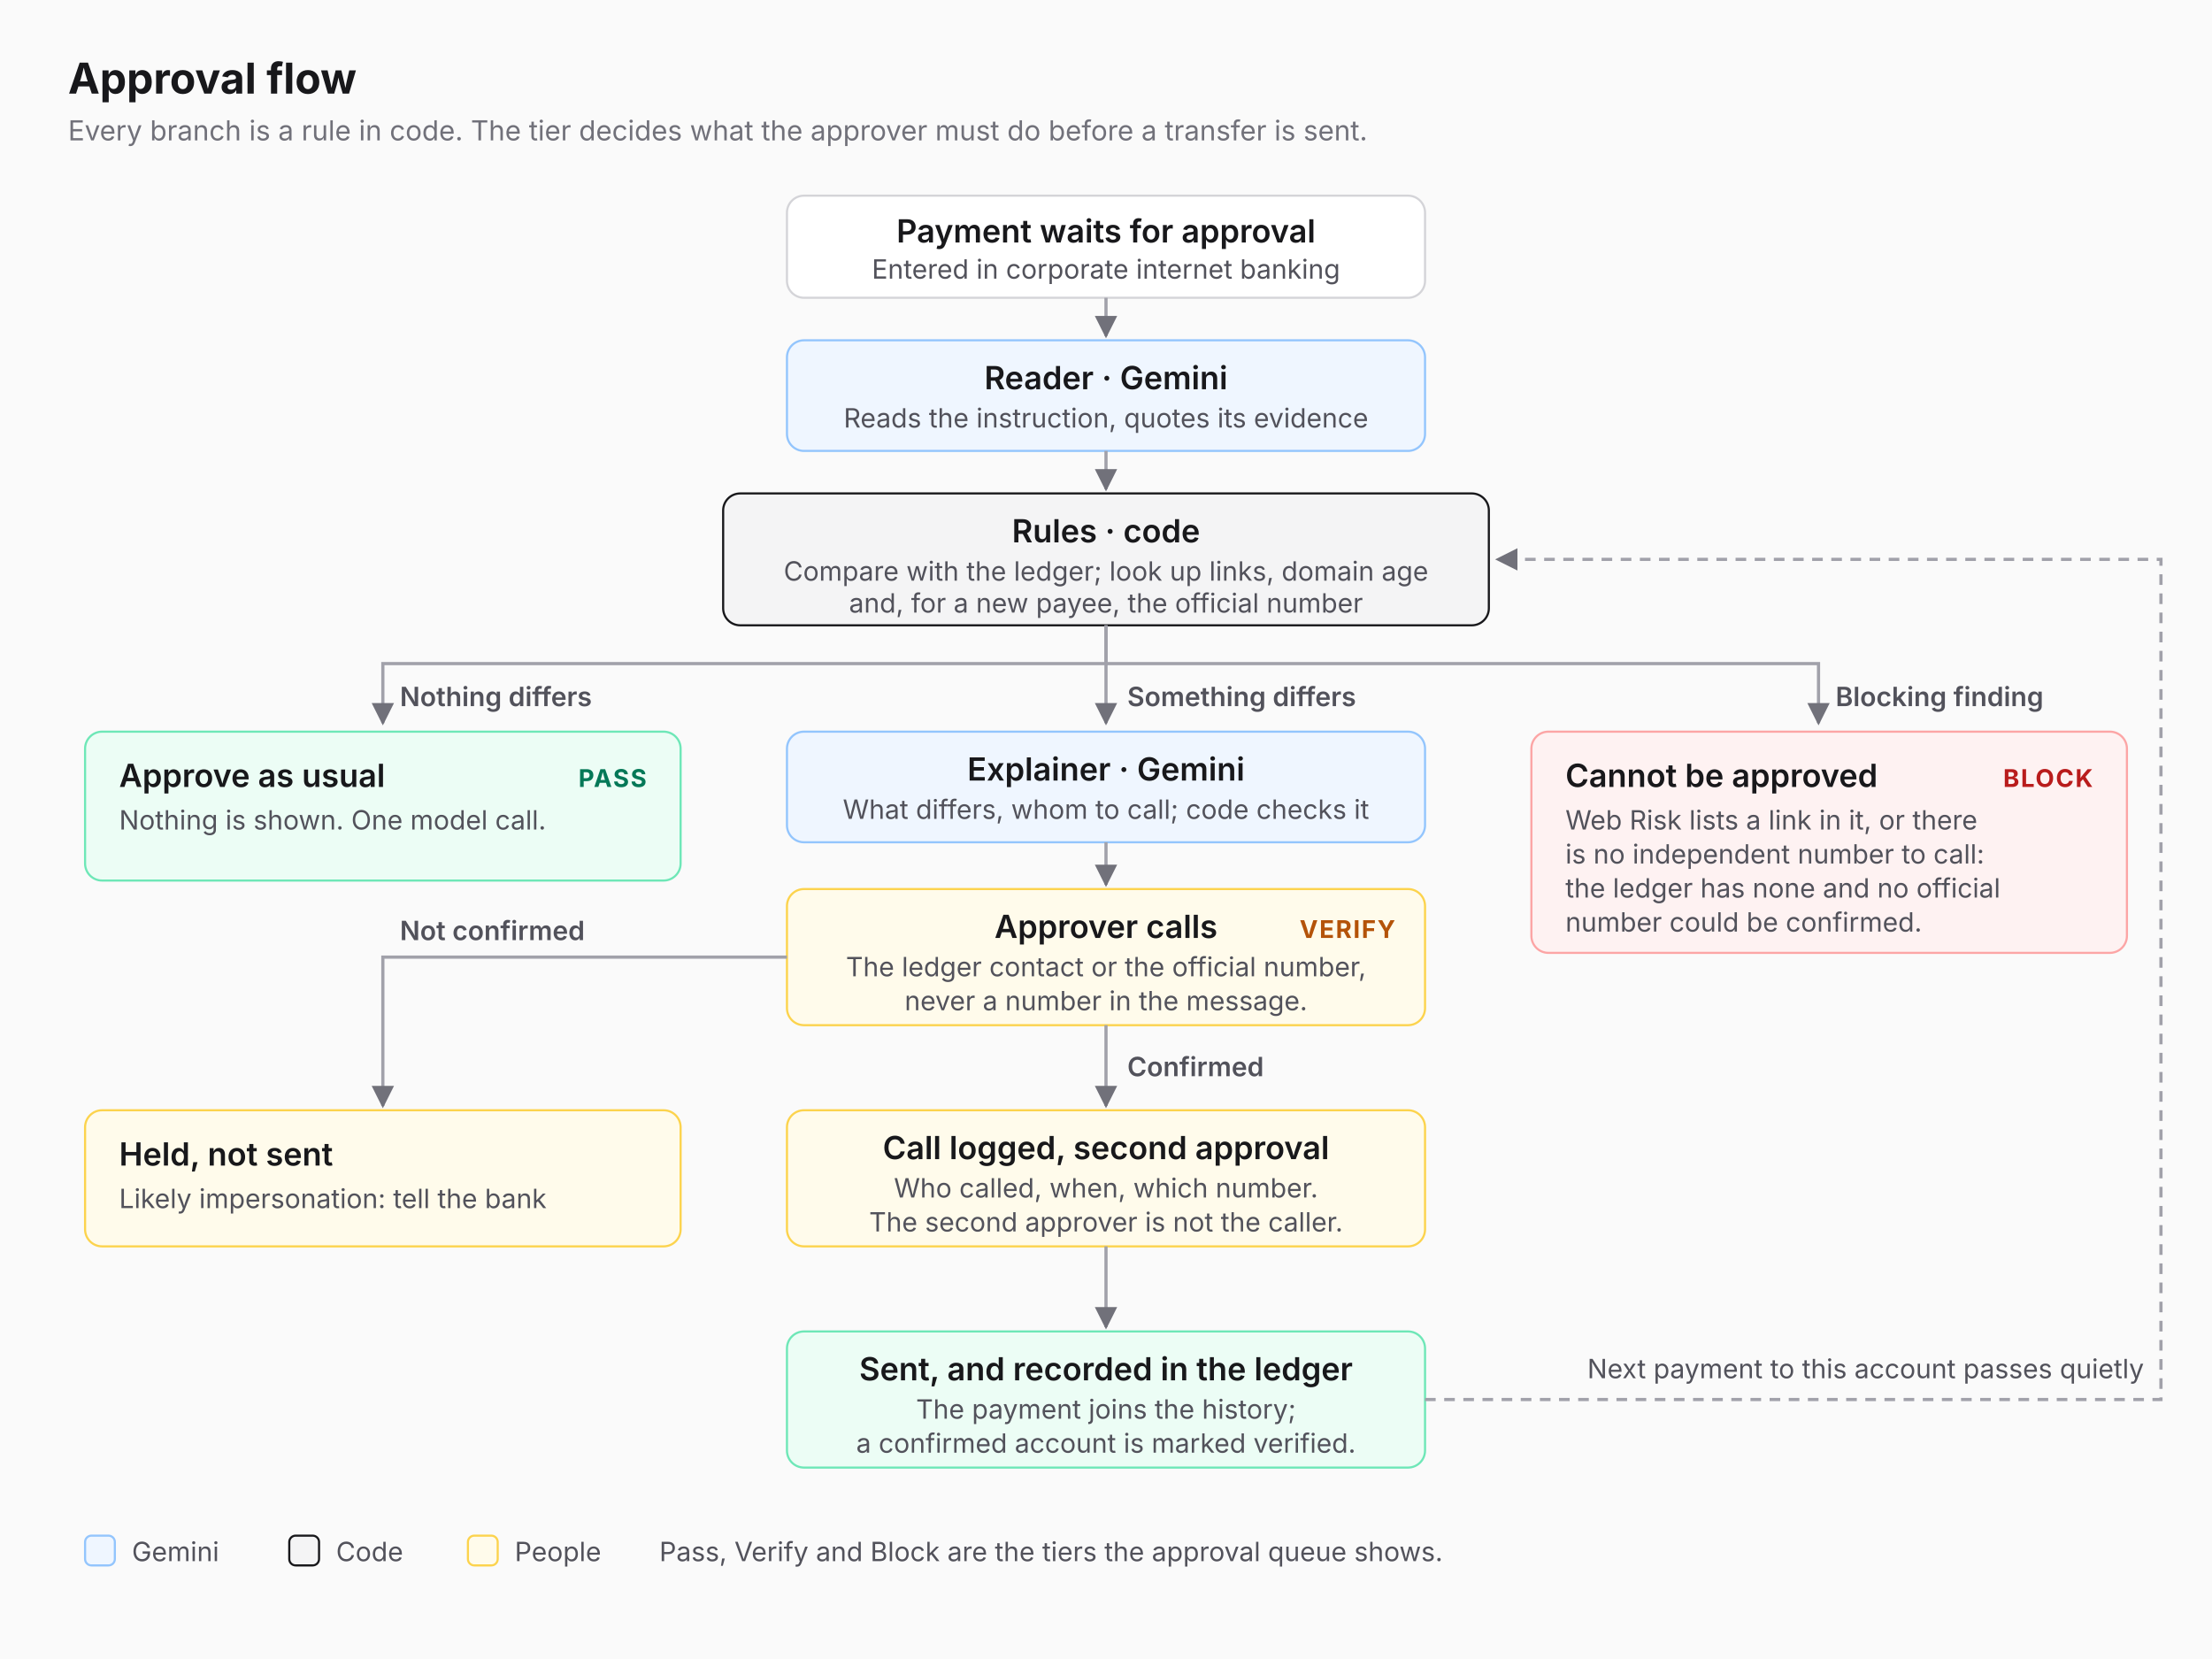
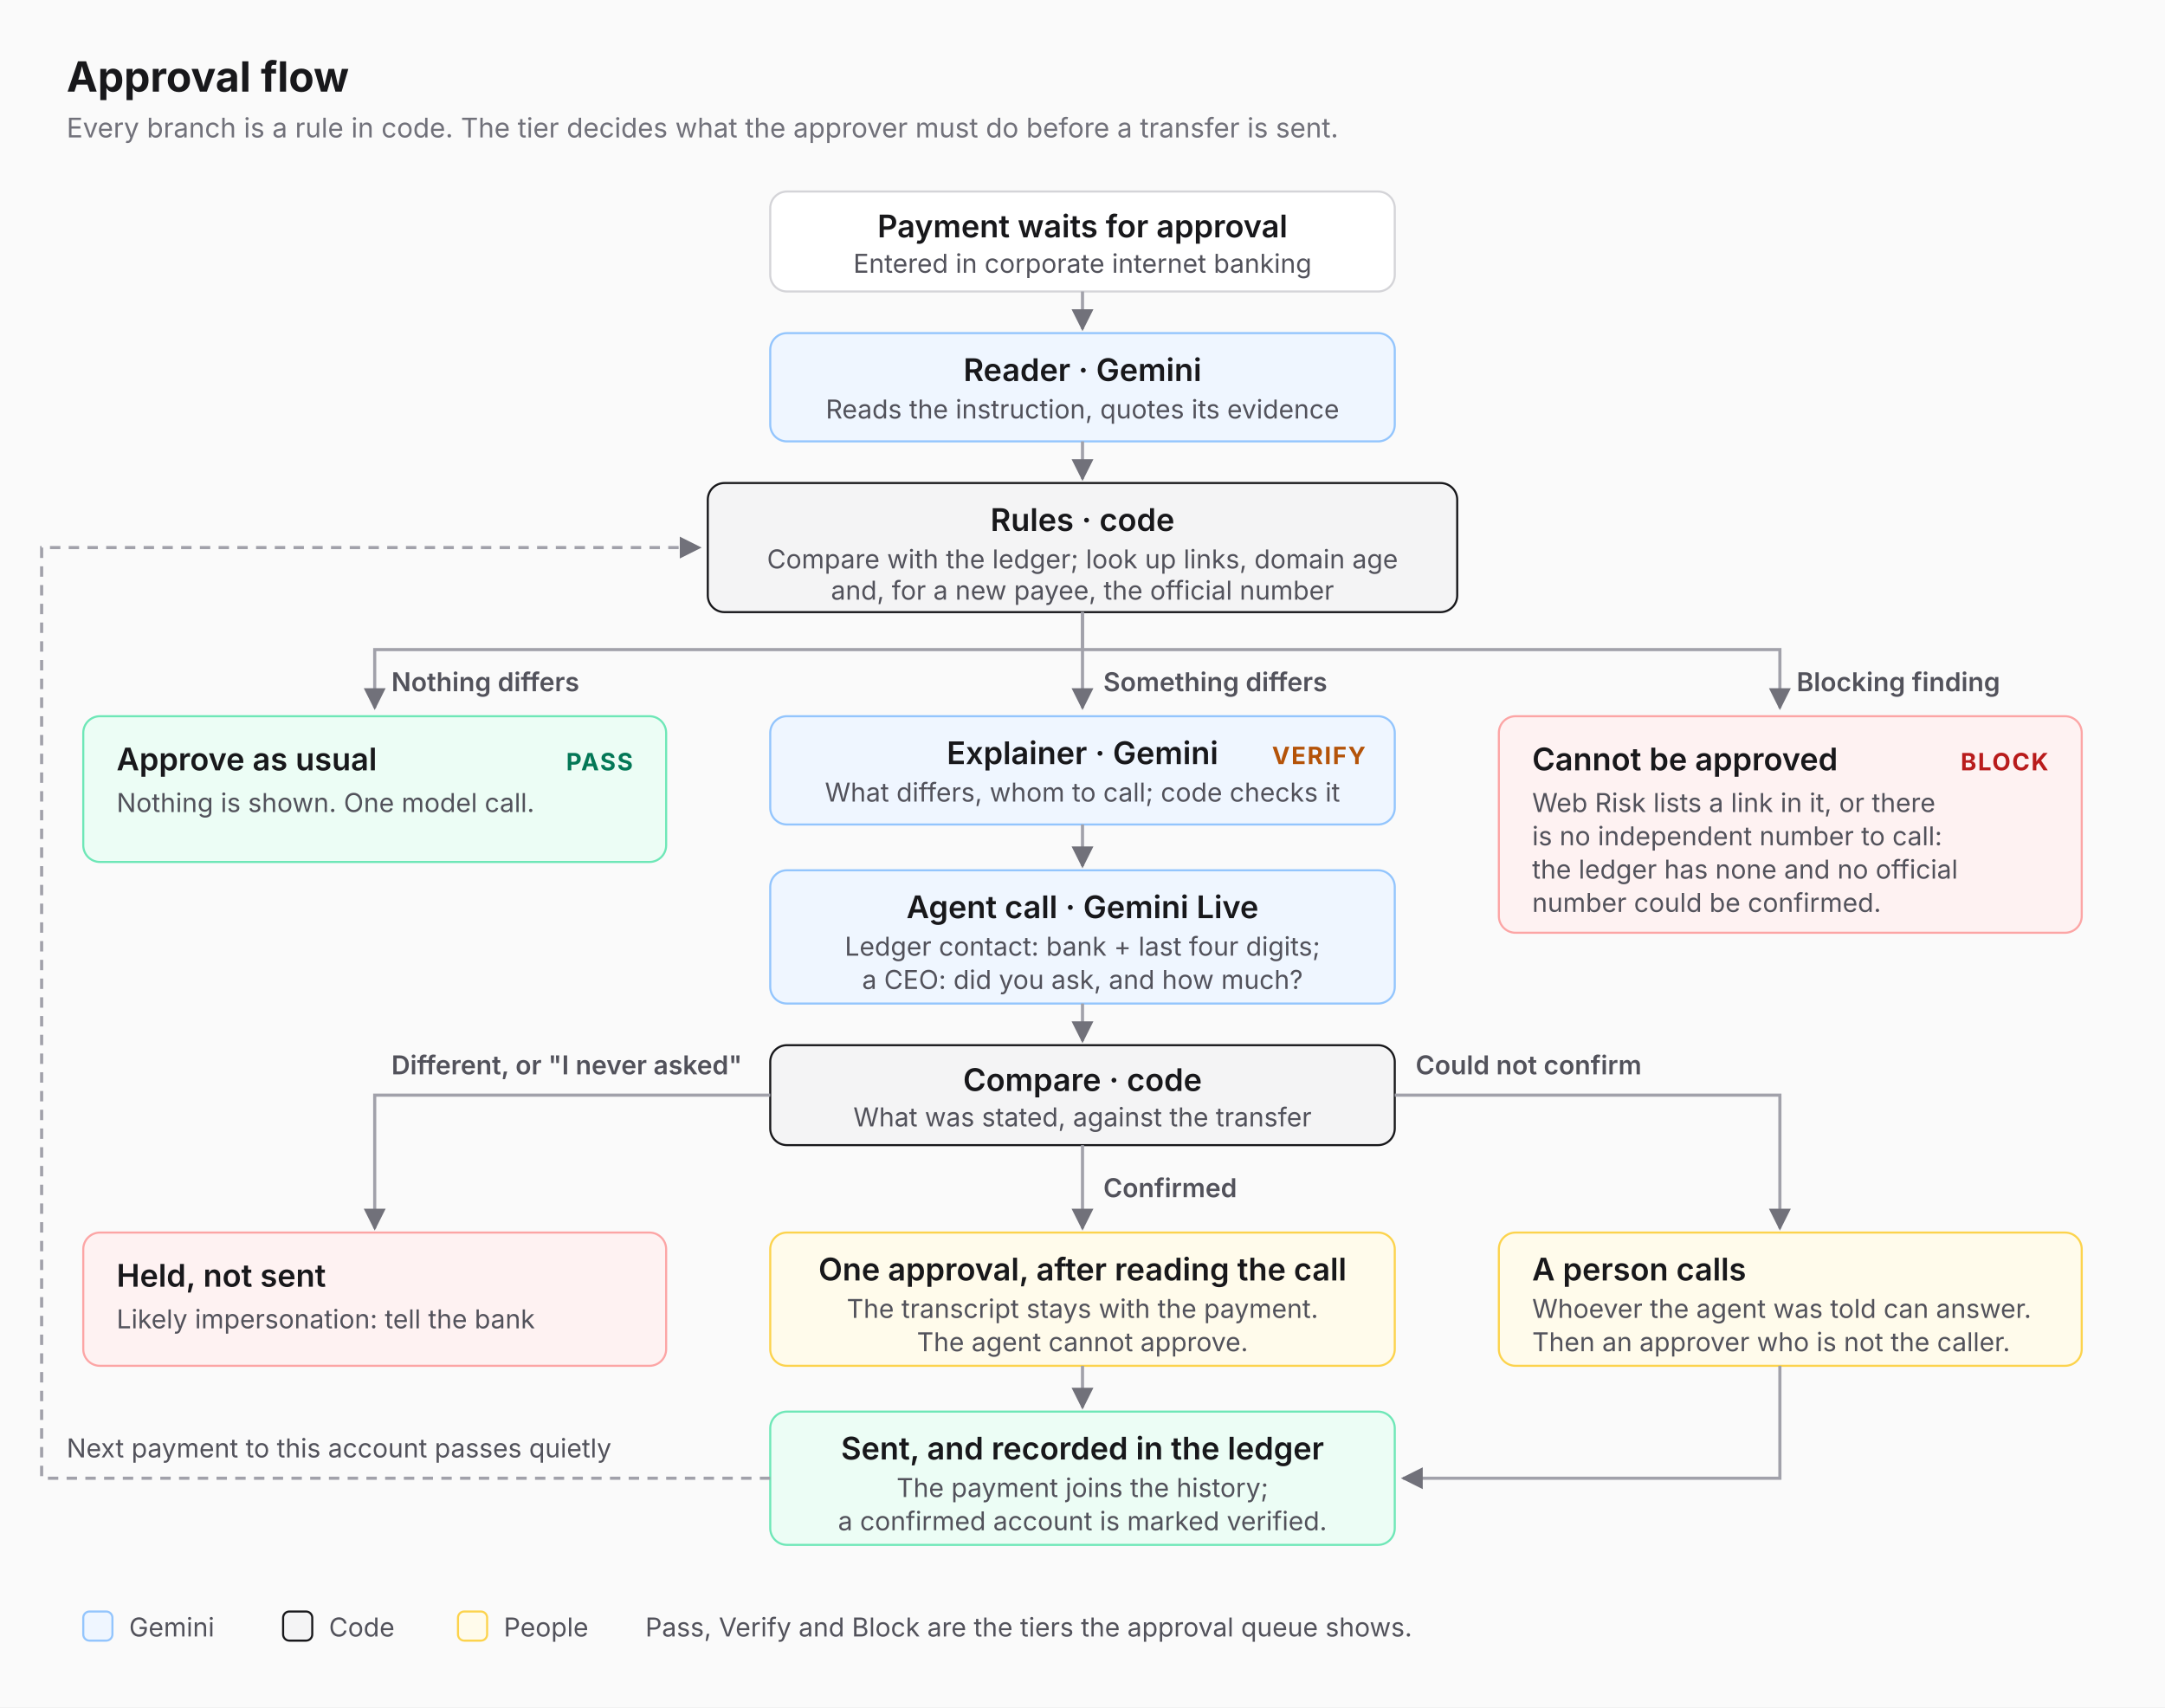
- <svg xmlns="http://www.w3.org/2000/svg" width="1040" height="780" viewBox="0 0 1040 780" font-family="Inter, 'Segoe UI', Helvetica, Arial, sans-serif">
+ <svg xmlns="http://www.w3.org/2000/svg" width="1040" height="820" viewBox="0 0 1040 820" font-family="Inter, 'Segoe UI', Helvetica, Arial, sans-serif">
  <defs>
    <marker id="a" viewBox="0 0 10 10" refX="9" refY="5" markerWidth="7" markerHeight="7" orient="auto-start-reverse">
      <path d="M0 0L10 5L0 10z" fill="#71717a" />
    </marker>
  </defs>
  <style>
    .t { font-size: 15px; font-weight: 600; fill: #18181b; }
    .s { font-size: 12.5px; fill: #52525b; }
    .h { font-size: 20px; font-weight: 700; fill: #18181b; }
    .m { font-size: 13px; fill: #71717a; }
    .k { font-size: 12.5px; font-weight: 600; fill: #52525b; }
    .c { font-size: 11.5px; font-weight: 700; letter-spacing: 0.06em; }
    .line { stroke: #a1a1aa; stroke-width: 1.5; fill: none; }
  </style>
-   <rect width="1040" height="780" fill="#fafafa" />
+   <rect width="1040" height="820" fill="#fafafa" />
  <text x="32" y="44" class="h">Approval flow</text>
  <text x="32" y="66" class="m">Every branch is a rule in code. The tier decides what the approver must do before a transfer is sent.</text>
  <rect x="370" y="92" width="300" height="48" rx="8" fill="#fff" stroke="#d4d4d8" />
  <text x="520" y="114" class="t" text-anchor="middle">Payment waits for approval</text>
  <text x="520" y="131" class="s" text-anchor="middle">Entered in corporate internet banking</text>
  <line x1="520" y1="140" x2="520" y2="158" class="line" marker-end="url(#a)" />
  <rect x="370" y="160" width="300" height="52" rx="8" fill="#eff6ff" stroke="#93c5fd" />
  <text x="520" y="183" class="t" text-anchor="middle" fill="#1d4ed8">Reader · Gemini</text>
  <text x="520" y="201" class="s" text-anchor="middle">Reads the instruction, quotes its evidence</text>
  <line x1="520" y1="212" x2="520" y2="230" class="line" marker-end="url(#a)" />
  <rect x="340" y="232" width="360" height="62" rx="8" fill="#f4f4f5" stroke="#18181b" />
  <text x="520" y="255" class="t" text-anchor="middle">Rules · code</text>
  <text x="520" y="273" class="s" text-anchor="middle">Compare with the ledger; look up links, domain age</text>
  <text x="520" y="288" class="s" text-anchor="middle">and, for a new payee, the official number</text>
  <path d="M520 294V312H180V340" class="line" marker-end="url(#a)" />
  <path d="M520 294V340" class="line" marker-end="url(#a)" />
  <path d="M520 312H855V340" class="line" marker-end="url(#a)" />
  <text x="188" y="332" class="k">Nothing differs</text>
  <text x="530" y="332" class="k">Something differs</text>
  <text x="863" y="332" class="k">Blocking finding</text>
  <rect x="40" y="344" width="280" height="70" rx="8" fill="#ecfdf5" stroke="#6ee7b7" />
  <text x="56" y="370" class="t" fill="#047857">Approve as usual</text>
  <text x="56" y="390" class="s">Nothing is shown. One model call.</text>
  <text x="304" y="370" class="c" text-anchor="end" fill="#047857">PASS</text>
  <rect x="720" y="344" width="280" height="104" rx="8" fill="#fef2f2" stroke="#fca5a5" />
  <text x="736" y="370" class="t" fill="#b91c1c">Cannot be approved</text>
  <text x="736" y="390" class="s">Web Risk lists a link in it, or there</text>
  <text x="736" y="406" class="s">is no independent number to call:</text>
  <text x="736" y="422" class="s">the ledger has none and no official</text>
  <text x="736" y="438" class="s">number could be confirmed.</text>
  <text x="984" y="370" class="c" text-anchor="end" fill="#b91c1c">BLOCK</text>
  <rect x="370" y="344" width="300" height="52" rx="8" fill="#eff6ff" stroke="#93c5fd" />
  <text x="520" y="367" class="t" text-anchor="middle" fill="#1d4ed8">Explainer · Gemini</text>
  <text x="520" y="385" class="s" text-anchor="middle">What differs, whom to call; code checks it</text>
+   <text x="656" y="367" class="c" text-anchor="end" fill="#b45309">VERIFY</text>
  <line x1="520" y1="396" x2="520" y2="416" class="line" marker-end="url(#a)" />
-   <rect x="370" y="418" width="300" height="64" rx="8" fill="#fffbeb" stroke="#fcd34d" />
-   <text x="520" y="441" class="t" text-anchor="middle" fill="#b45309">Approver calls</text>
-   <text x="520" y="459" class="s" text-anchor="middle">The ledger contact or the official number,</text>
-   <text x="520" y="475" class="s" text-anchor="middle">never a number in the message.</text>
-   <text x="656" y="441" class="c" text-anchor="end" fill="#b45309">VERIFY</text>
-   <line x1="520" y1="482" x2="520" y2="520" class="line" marker-end="url(#a)" />
-   <text x="530" y="506" class="k">Confirmed</text>
-   <path d="M370 450H180V520" class="line" marker-end="url(#a)" />
-   <text x="188" y="442" class="k">Not confirmed</text>
-   <rect x="40" y="522" width="280" height="64" rx="8" fill="#fffbeb" stroke="#fcd34d" />
-   <text x="56" y="548" class="t" fill="#b45309">Held, not sent</text>
-   <text x="56" y="568" class="s">Likely impersonation: tell the bank</text>
-   <rect x="370" y="522" width="300" height="64" rx="8" fill="#fffbeb" stroke="#fcd34d" />
-   <text x="520" y="545" class="t" text-anchor="middle" fill="#b45309">Call logged, second approval</text>
-   <text x="520" y="563" class="s" text-anchor="middle">Who called, when, which number.</text>
-   <text x="520" y="579" class="s" text-anchor="middle">The second approver is not the caller.</text>
-   <line x1="520" y1="586" x2="520" y2="624" class="line" marker-end="url(#a)" />
-   <rect x="370" y="626" width="300" height="64" rx="8" fill="#ecfdf5" stroke="#6ee7b7" />
-   <text x="520" y="649" class="t" text-anchor="middle" fill="#047857">Sent, and recorded in the ledger</text>
-   <text x="520" y="667" class="s" text-anchor="middle">The payment joins the history;</text>
-   <text x="520" y="683" class="s" text-anchor="middle">a confirmed account is marked verified.</text>
-   <path d="M670 658H1016V263H704" class="line" stroke-dasharray="5 4" marker-end="url(#a)" />
-   <text x="1008" y="648" class="s" text-anchor="end">Next payment to this account passes quietly</text>
-   <g transform="translate(40 722)">
+   <rect x="370" y="418" width="300" height="64" rx="8" fill="#eff6ff" stroke="#93c5fd" />
+   <text x="520" y="441" class="t" text-anchor="middle" fill="#1d4ed8">Agent call · Gemini Live</text>
+   <text x="520" y="459" class="s" text-anchor="middle">Ledger contact: bank + last four digits;</text>
+   <text x="520" y="475" class="s" text-anchor="middle">a CEO: did you ask, and how much?</text>
+   <line x1="520" y1="482" x2="520" y2="500" class="line" marker-end="url(#a)" />
+   <rect x="370" y="502" width="300" height="48" rx="8" fill="#f4f4f5" stroke="#18181b" />
+   <text x="520" y="524" class="t" text-anchor="middle">Compare · code</text>
+   <text x="520" y="541" class="s" text-anchor="middle">What was stated, against the transfer</text>
+   <path d="M370 526H180V590" class="line" marker-end="url(#a)" />
+   <text x="188" y="516" class="k">Different, or "I never asked"</text>
+   <line x1="520" y1="550" x2="520" y2="590" class="line" marker-end="url(#a)" />
+   <text x="530" y="575" class="k">Confirmed</text>
+   <path d="M670 526H855V590" class="line" marker-end="url(#a)" />
+   <text x="680" y="516" class="k">Could not confirm</text>
+   <rect x="40" y="592" width="280" height="64" rx="8" fill="#fef2f2" stroke="#fca5a5" />
+   <text x="56" y="618" class="t" fill="#b91c1c">Held, not sent</text>
+   <text x="56" y="638" class="s">Likely impersonation: tell the bank</text>
+   <rect x="370" y="592" width="300" height="64" rx="8" fill="#fffbeb" stroke="#fcd34d" />
+   <text x="520" y="615" class="t" text-anchor="middle" fill="#b45309">One approval, after reading the call</text>
+   <text x="520" y="633" class="s" text-anchor="middle">The transcript stays with the payment.</text>
+   <text x="520" y="649" class="s" text-anchor="middle">The agent cannot approve.</text>
+   <rect x="720" y="592" width="280" height="64" rx="8" fill="#fffbeb" stroke="#fcd34d" />
+   <text x="736" y="615" class="t" fill="#b45309">A person calls</text>
+   <text x="736" y="633" class="s">Whoever the agent was told can answer.</text>
+   <text x="736" y="649" class="s">Then an approver who is not the caller.</text>
+   <line x1="520" y1="656" x2="520" y2="676" class="line" marker-end="url(#a)" />
+   <path d="M855 656V710H674" class="line" marker-end="url(#a)" />
+   <rect x="370" y="678" width="300" height="64" rx="8" fill="#ecfdf5" stroke="#6ee7b7" />
+   <text x="520" y="701" class="t" text-anchor="middle" fill="#047857">Sent, and recorded in the ledger</text>
+   <text x="520" y="719" class="s" text-anchor="middle">The payment joins the history;</text>
+   <text x="520" y="735" class="s" text-anchor="middle">a confirmed account is marked verified.</text>
+   <path d="M370 710H20V263H336" class="line" stroke-dasharray="5 4" marker-end="url(#a)" />
+   <text x="32" y="700" class="s">Next payment to this account passes quietly</text>
+   <g transform="translate(40 774)">
    <rect width="14" height="14" rx="3" fill="#eff6ff" stroke="#93c5fd" />
    <text x="22" y="12" class="s">Gemini</text>
    <rect x="96" width="14" height="14" rx="3" fill="#f4f4f5" stroke="#18181b" />
    <text x="118" y="12" class="s">Code</text>
    <rect x="180" width="14" height="14" rx="3" fill="#fffbeb" stroke="#fcd34d" />
    <text x="202" y="12" class="s">People</text>
    <text x="270" y="12" class="s">Pass, Verify and Block are the tiers the approval queue shows.</text>
  </g>
</svg>
